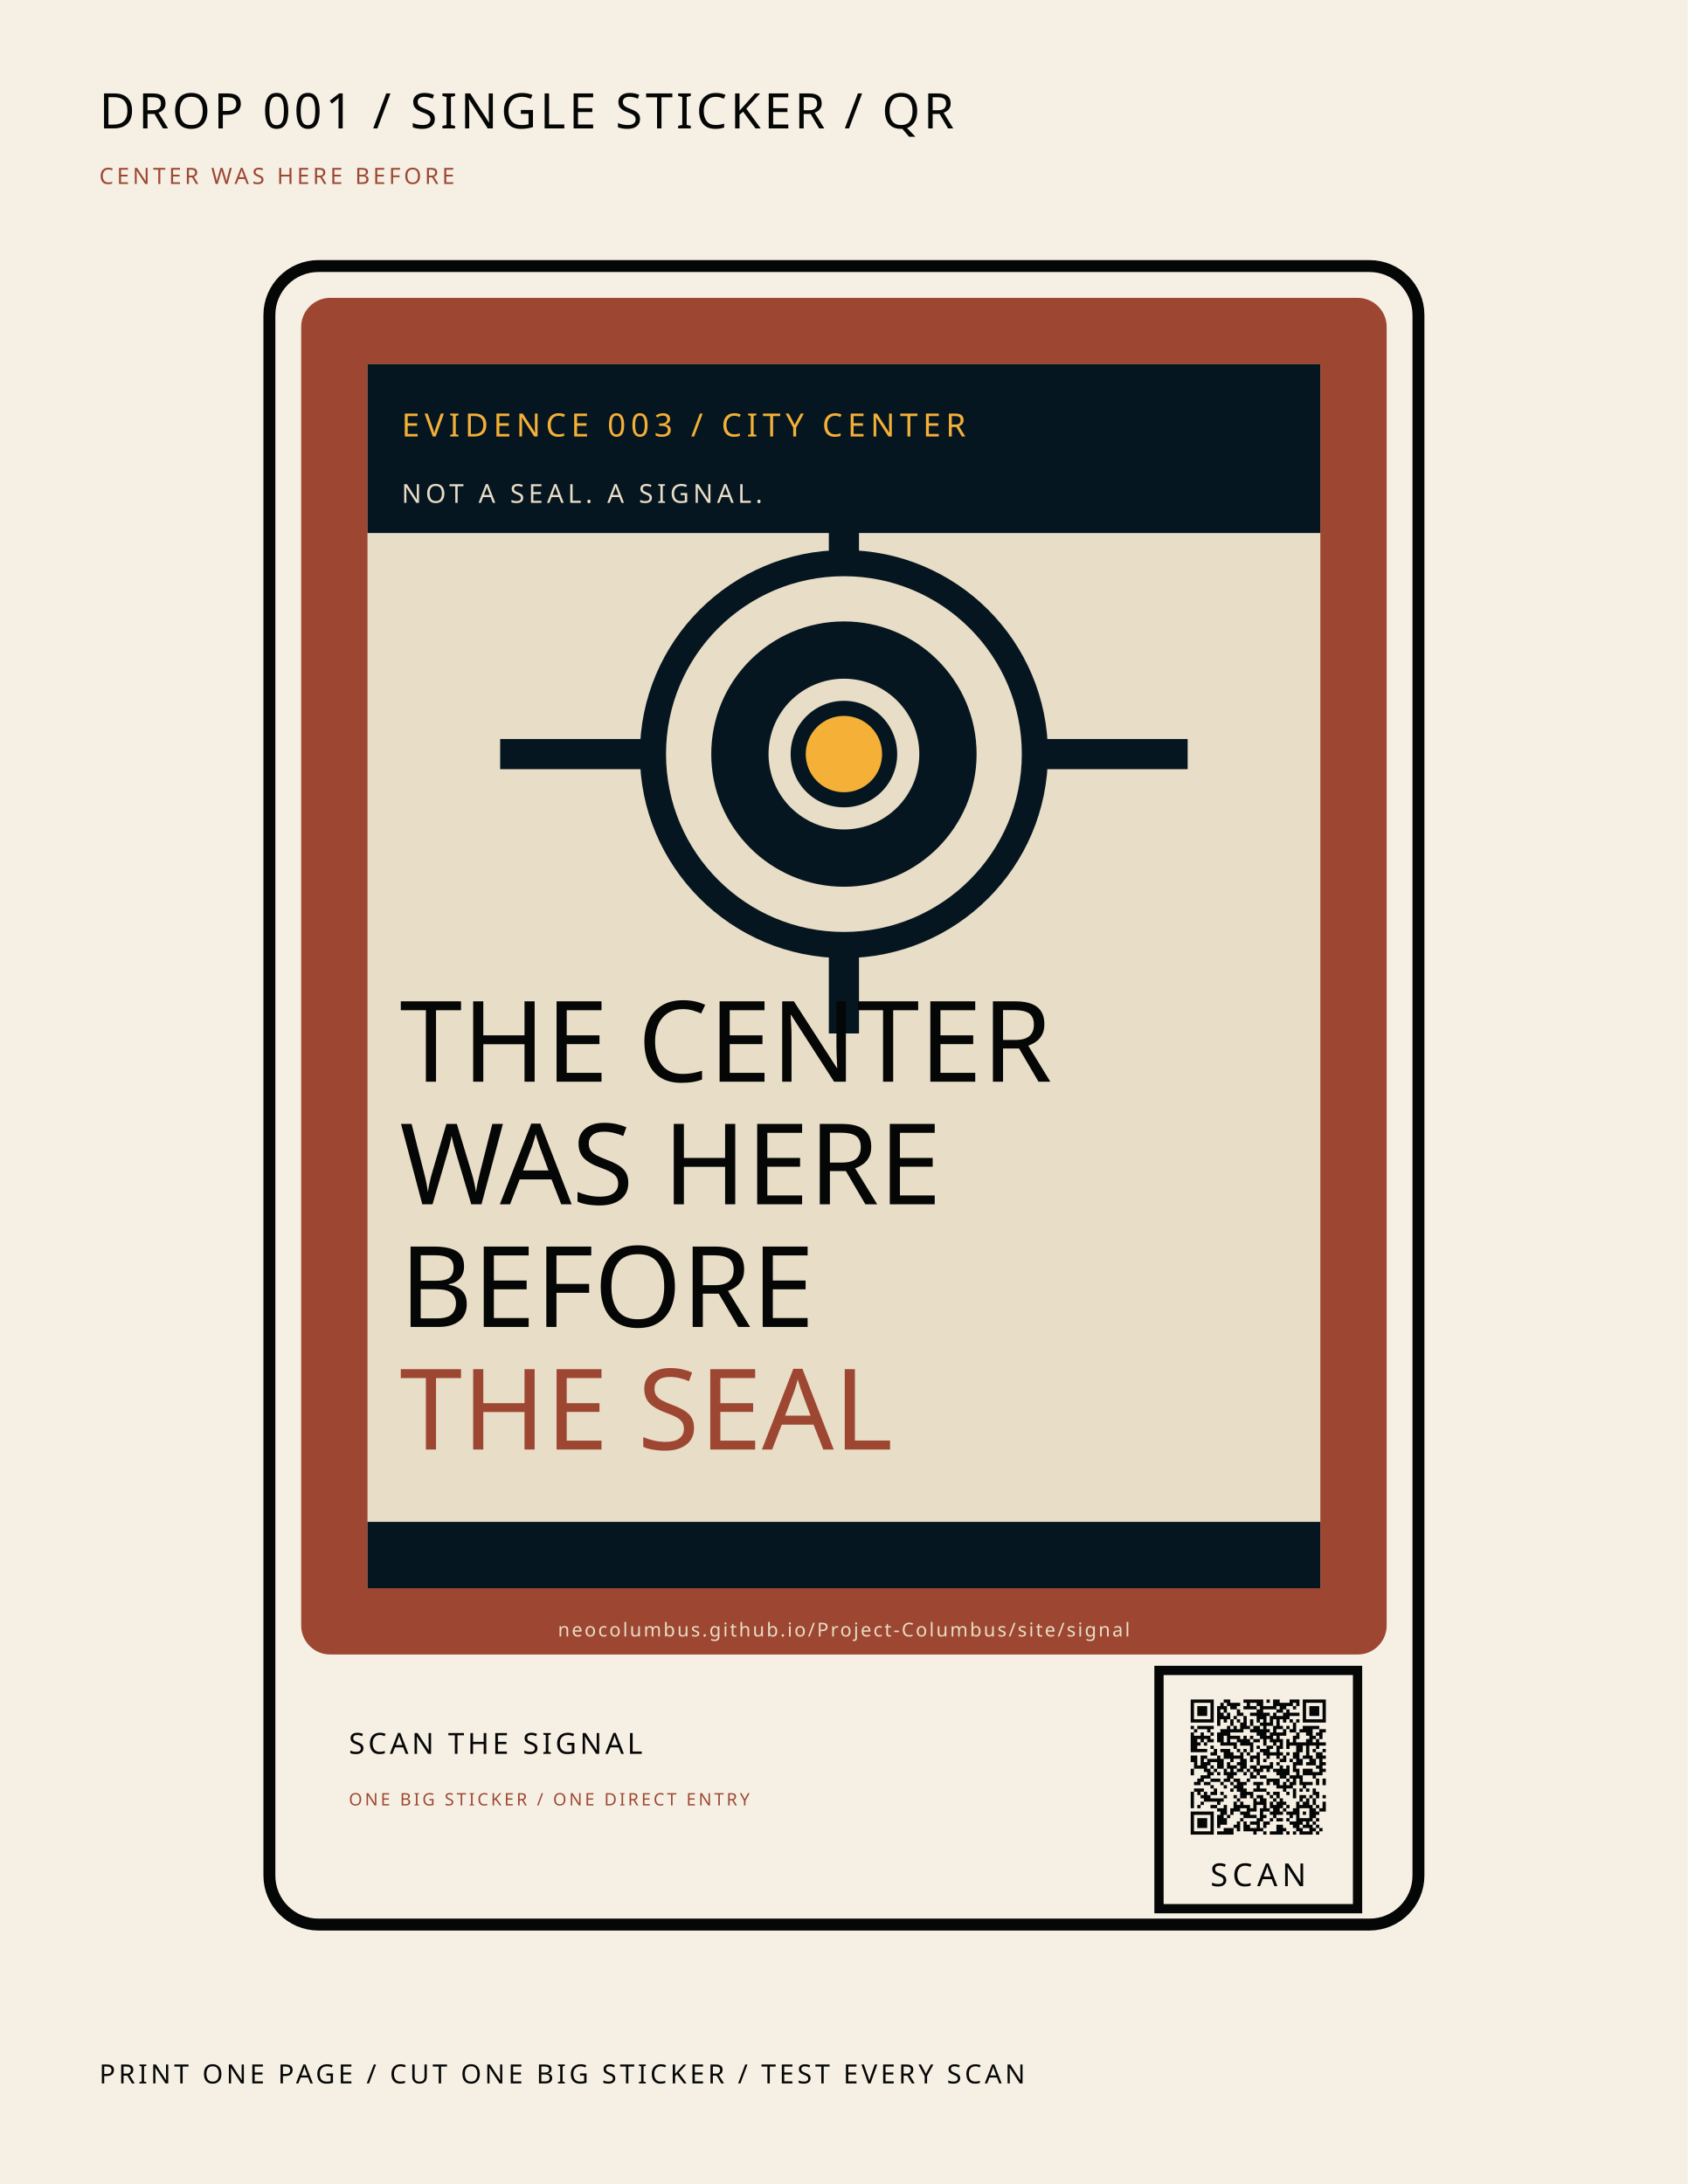
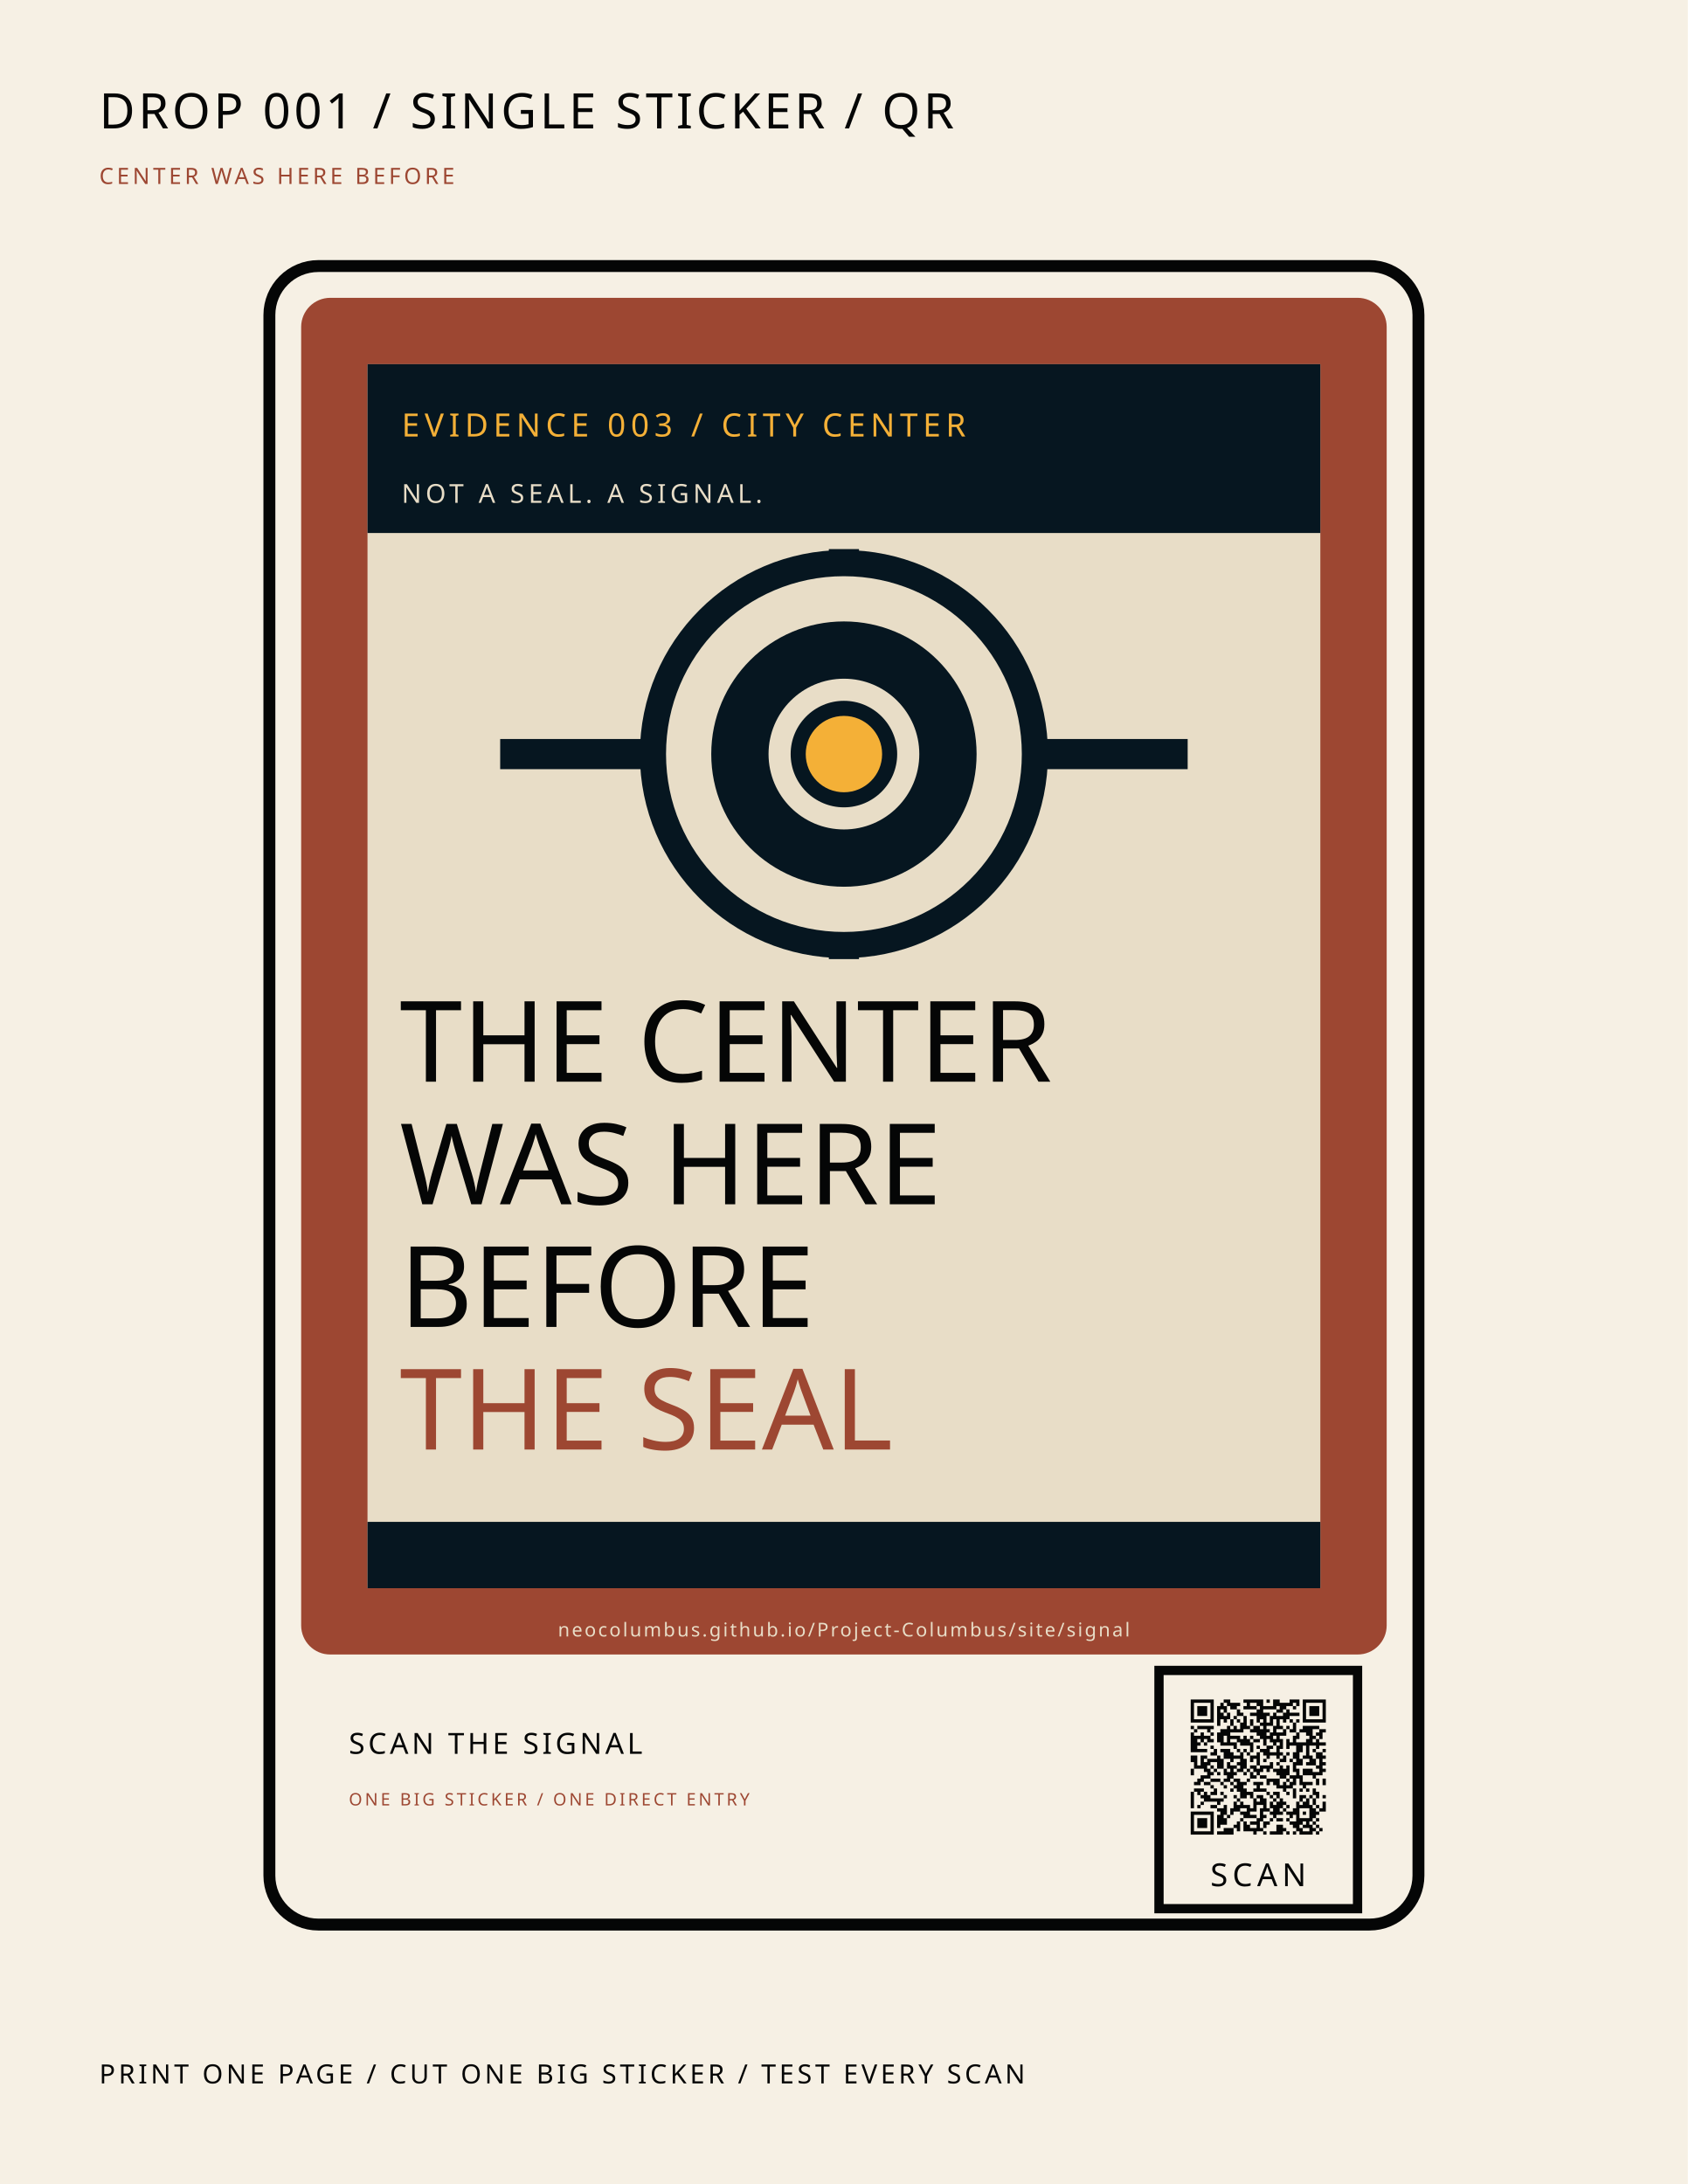
<svg xmlns="http://www.w3.org/2000/svg" viewBox="0 0 2550 3300" role="img" aria-labelledby="title desc">
  <defs>
    <clipPath id="single-poster">
      <rect width="1640" height="2050" rx="44" />
    </clipPath>
    <g id="single-frame">
      <rect x="-48" y="-48" width="1736" height="2146" rx="74" fill="#F6F0E4" />
      <rect x="-48" y="-48" width="1736" height="2146" rx="74" fill="none" stroke="#050606" stroke-width="18" />
    </g>
    <g id="single-frame-qr">
      <rect x="-48" y="-48" width="1736" height="2506" rx="74" fill="#F6F0E4" />
      <rect x="-48" y="-48" width="1736" height="2506" rx="74" fill="none" stroke="#050606" stroke-width="18" />
    </g>
    <symbol id="project-qr" viewBox="0 0 49 49">
      <rect width="49" height="49" fill="#F6F0E4" />
      <path stroke="#050606" d="M4 4.5h7m3 0h2m4 0h6m1 0h1m1 0h2m3 0h3m1 0h7M4 5.5h1m5 0h1m2 0h1m1 0h4m2 0h1m2 0h2m3 0h6m1 0h1m1 0h1m5 0h1M4 6.5h1m1 0h3m1 0h1m1 0h3m1 0h2m2 0h4m1 0h5m1 0h2m2 0h1m2 0h1m1 0h3m1 0h1M4 7.5h1m1 0h3m1 0h1m1 0h1m1 0h1m3 0h1m5 0h2m4 0h2m1 0h1m4 0h1m1 0h3m1 0h1M4 8.5h1m1 0h3m1 0h1m1 0h2m1 0h1m2 0h2m2 0h6m1 0h1m2 0h5m1 0h1m1 0h3m1 0h1M4 9.5h1m5 0h1m1 0h4m1 0h1m2 0h1m3 0h3m1 0h6m4 0h1m5 0h1M4 10.5h7m1 0h1m1 0h1m1 0h1m1 0h1m1 0h1m1 0h1m1 0h1m1 0h1m1 0h1m1 0h1m1 0h1m1 0h1m1 0h1m1 0h7M12 11.5h1m3 0h1m2 0h2m1 0h1m2 0h4m1 0h1m4 0h1M4 12.5h1m1 0h5m4 0h1m1 0h1m1 0h3m1 0h2m1 0h1m2 0h3m1 0h1m1 0h1m2 0h5M5 13.5h1m3 0h1m3 0h7m2 0h6m1 0h1m2 0h1m1 0h2m1 0h4m2 0h2M4 14.5h1m2 0h1m2 0h1m1 0h4m8 0h3m1 0h5m3 0h1m2 0h2m1 0h2M4 15.5h6m2 0h2m1 0h4m1 0h1m1 0h1m2 0h4m1 0h1m4 0h2m3 0h2m1 0h1M4 16.5h2m1 0h1m1 0h2m1 0h2m1 0h1m2 0h4m1 0h2m1 0h1m1 0h4m1 0h1m1 0h1m3 0h2m1 0h1M4 17.5h3m1 0h1m4 0h5m1 0h4m3 0h1m2 0h1m1 0h1m1 0h12M4 18.5h2m4 0h1m6 0h1m4 0h1m1 0h1m2 0h2m1 0h2m1 0h1m2 0h2m1 0h1m2 0h1M4 19.5h5m2 0h1m1 0h3m2 0h1m1 0h1m1 0h1m2 0h3m2 0h1m5 0h2m1 0h1m1 0h1m2 0h1M10 20.5h2m2 0h3m2 0h1m1 0h1m2 0h1m1 0h6m1 0h1m1 0h2m2 0h1m2 0h2M4 21.5h2m1 0h2m3 0h1m1 0h6m2 0h3m2 0h1m2 0h1m1 0h1m2 0h2m1 0h3m1 0h3M4 22.5h2m1 0h1m1 0h5m2 0h1m2 0h2m1 0h1m1 0h1m1 0h1m4 0h2m1 0h1m1 0h2m2 0h2m1 0h1M5 23.5h1m1 0h3m2 0h2m1 0h1m2 0h3m3 0h1m3 0h1m1 0h1m4 0h3m1 0h3m1 0h2M5 24.5h4m1 0h1m1 0h2m1 0h3m1 0h2m1 0h2m1 0h4m2 0h1m1 0h1m1 0h1m6 0h2M4 25.5h1m3 0h2m1 0h1m2 0h1m1 0h1m1 0h2m1 0h1m1 0h3m1 0h1m1 0h5m1 0h2m1 0h3m2 0h2M4 26.5h1m4 0h2m1 0h1m1 0h4m2 0h1m1 0h1m1 0h1m5 0h4m2 0h1m1 0h6M7 27.5h3m5 0h2m5 0h2m1 0h2m4 0h2m1 0h4m3 0h1M6 28.5h2m2 0h3m1 0h2m1 0h2m2 0h1m5 0h4m2 0h1m1 0h1m1 0h1m4 0h1m1 0h1M5 29.5h2m1 0h2m3 0h1m2 0h1m1 0h3m2 0h3m1 0h1m1 0h2m1 0h1m1 0h2m1 0h4m1 0h1m1 0h1M10 30.5h1m3 0h1m2 0h3m4 0h1m5 0h5m3 0h1M5 31.5h3m3 0h1m4 0h1m1 0h3m2 0h4m5 0h1m2 0h1m1 0h1m1 0h1m1 0h1M4 32.5h1m1 0h1m1 0h1m1 0h2m1 0h1m5 0h4m4 0h1m1 0h2m2 0h1m1 0h1m5 0h2M4 33.5h1m2 0h3m4 0h1m2 0h1m1 0h2m1 0h1m1 0h2m2 0h1m1 0h1m4 0h1m1 0h2m1 0h1m1 0h1m1 0h1M4 34.5h1m3 0h6m4 0h1m4 0h1m1 0h2m2 0h1m1 0h1m5 0h1m1 0h1m1 0h1M4 35.5h1m2 0h1m4 0h1m4 0h1m1 0h1m3 0h4m1 0h1m1 0h3m3 0h1m1 0h2m1 0h1m2 0h1M4 36.5h1m1 0h1m3 0h2m2 0h1m2 0h5m1 0h1m2 0h1m1 0h4m1 0h1m2 0h5m1 0h1m1 0h1M12 37.5h3m1 0h3m2 0h3m1 0h3m1 0h2m1 0h1m2 0h2m3 0h2m1 0h2M4 38.5h7m2 0h2m1 0h1m2 0h3m3 0h1m2 0h4m1 0h4m1 0h1m1 0h3M4 39.5h1m5 0h1m1 0h2m1 0h1m4 0h4m1 0h2m2 0h1m4 0h1m1 0h1m3 0h2M4 40.5h1m1 0h3m1 0h1m1 0h3m4 0h1m4 0h2m2 0h1m1 0h2m1 0h1m2 0h5m1 0h1M4 41.5h1m1 0h3m1 0h1m1 0h3m3 0h1m1 0h1m1 0h3m1 0h2m6 0h4m1 0h1m1 0h1M4 42.5h1m1 0h3m1 0h1m1 0h1m4 0h2m1 0h2m2 0h1m1 0h1m3 0h2m3 0h2m1 0h3m1 0h1M4 43.5h1m5 0h1m3 0h3m1 0h1m1 0h6m4 0h3m3 0h2m2 0h2m1 0h1M4 44.5h7m1 0h5m6 0h1m2 0h1m1 0h4m1 0h1m1 0h1m1 0h4m1 0h1" />
    </symbol>
    <g id="single-qr">
      <rect width="300" height="360" fill="#F6F0E4" stroke="#050606" stroke-width="14" />
      <use href="#project-qr" x="28" y="24" width="244" height="244" />
      <text x="150" y="326" text-anchor="middle" fill="#050606" font-family="Arial Black, Impact, sans-serif" font-size="48" letter-spacing="7">SCAN</text>
    </g>
  </defs>
  <rect width="2550" height="3300" fill="#F6F0E4" />
  <text x="150" y="194" fill="#050606" font-family="Arial Black, Impact, sans-serif" font-size="74" letter-spacing="5">DROP 001 / SINGLE STICKER / QR</text>
  <text x="150" y="278" fill="#9D4732" font-family="Arial Black, Impact, sans-serif" font-size="34" letter-spacing="5">CENTER WAS HERE BEFORE</text>
  <g transform="translate(455 450)">
    <use href="#single-frame-qr" />
    <g clip-path="url(#single-poster)">
      <g transform="matrix(1.518519 0 0 1.518519 0 0)">
        <rect width="1080" height="1350" fill="#9D4732" />
        <rect x="66" y="66" width="948" height="1218" fill="#E8DDC7" />
        <rect x="66" y="66" width="948" height="168" fill="#061620" />
        <text x="100" y="138" fill="#F4B037" font-family="Arial Black, Impact, sans-serif" font-size="32" letter-spacing="5">EVIDENCE 003 / CITY CENTER</text>
        <text x="100" y="204" fill="#E8DDC7" font-family="Arial Black, Impact, sans-serif" font-size="26" letter-spacing="4">NOT A SEAL. A SIGNAL.</text>
        <g transform="translate(540 454)">
          <rect x="-342" y="-15" width="684" height="30" fill="#061620" />
-           <rect x="-15" y="-282" width="30" height="560" fill="#061620" />
+           <rect x="-15" y="-204" width="30" height="408" fill="#061620" />
          <circle r="190" fill="#E8DDC7" stroke="#061620" stroke-width="26" />
          <circle r="132" fill="#061620" />
          <circle r="64" fill="none" stroke="#E8DDC7" stroke-width="22" />
          <circle r="38" fill="#F4B037" />
        </g>
        <text x="98" y="780" fill="#050606" font-family="Impact, Arial Black, sans-serif" font-size="112">THE CENTER</text>
        <text x="98" y="902" fill="#050606" font-family="Impact, Arial Black, sans-serif" font-size="112">WAS HERE</text>
        <text x="98" y="1024" fill="#050606" font-family="Impact, Arial Black, sans-serif" font-size="112">BEFORE</text>
        <text x="98" y="1146" fill="#9D4732" font-family="Impact, Arial Black, sans-serif" font-size="112">THE SEAL</text>
        <rect x="66" y="1218" width="948" height="66" fill="#061620" />
        <text x="540" y="1332" text-anchor="middle" fill="#E8DDC7" font-family="Arial Black, Impact, sans-serif" font-size="19" letter-spacing="2">neocolumbus.github.io/Project-Columbus/site/signal</text>
      </g>
    </g>
    <rect y="2050" width="1640" height="360" fill="#F6F0E4" />
    <text x="72" y="2200" fill="#050606" font-family="Arial Black, Impact, sans-serif" font-size="44" letter-spacing="5">SCAN THE SIGNAL</text>
    <text x="72" y="2278" fill="#9D4732" font-family="Arial Black, Impact, sans-serif" font-size="26" letter-spacing="4">ONE BIG STICKER / ONE DIRECT ENTRY</text>
    <use href="#single-qr" transform="translate(1296 2074)" />
  </g>
  <text x="150" y="3148" fill="#050606" font-family="Arial Black, Impact, sans-serif" font-size="40" letter-spacing="5">PRINT ONE PAGE / CUT ONE BIG STICKER / TEST EVERY SCAN</text>
</svg>
